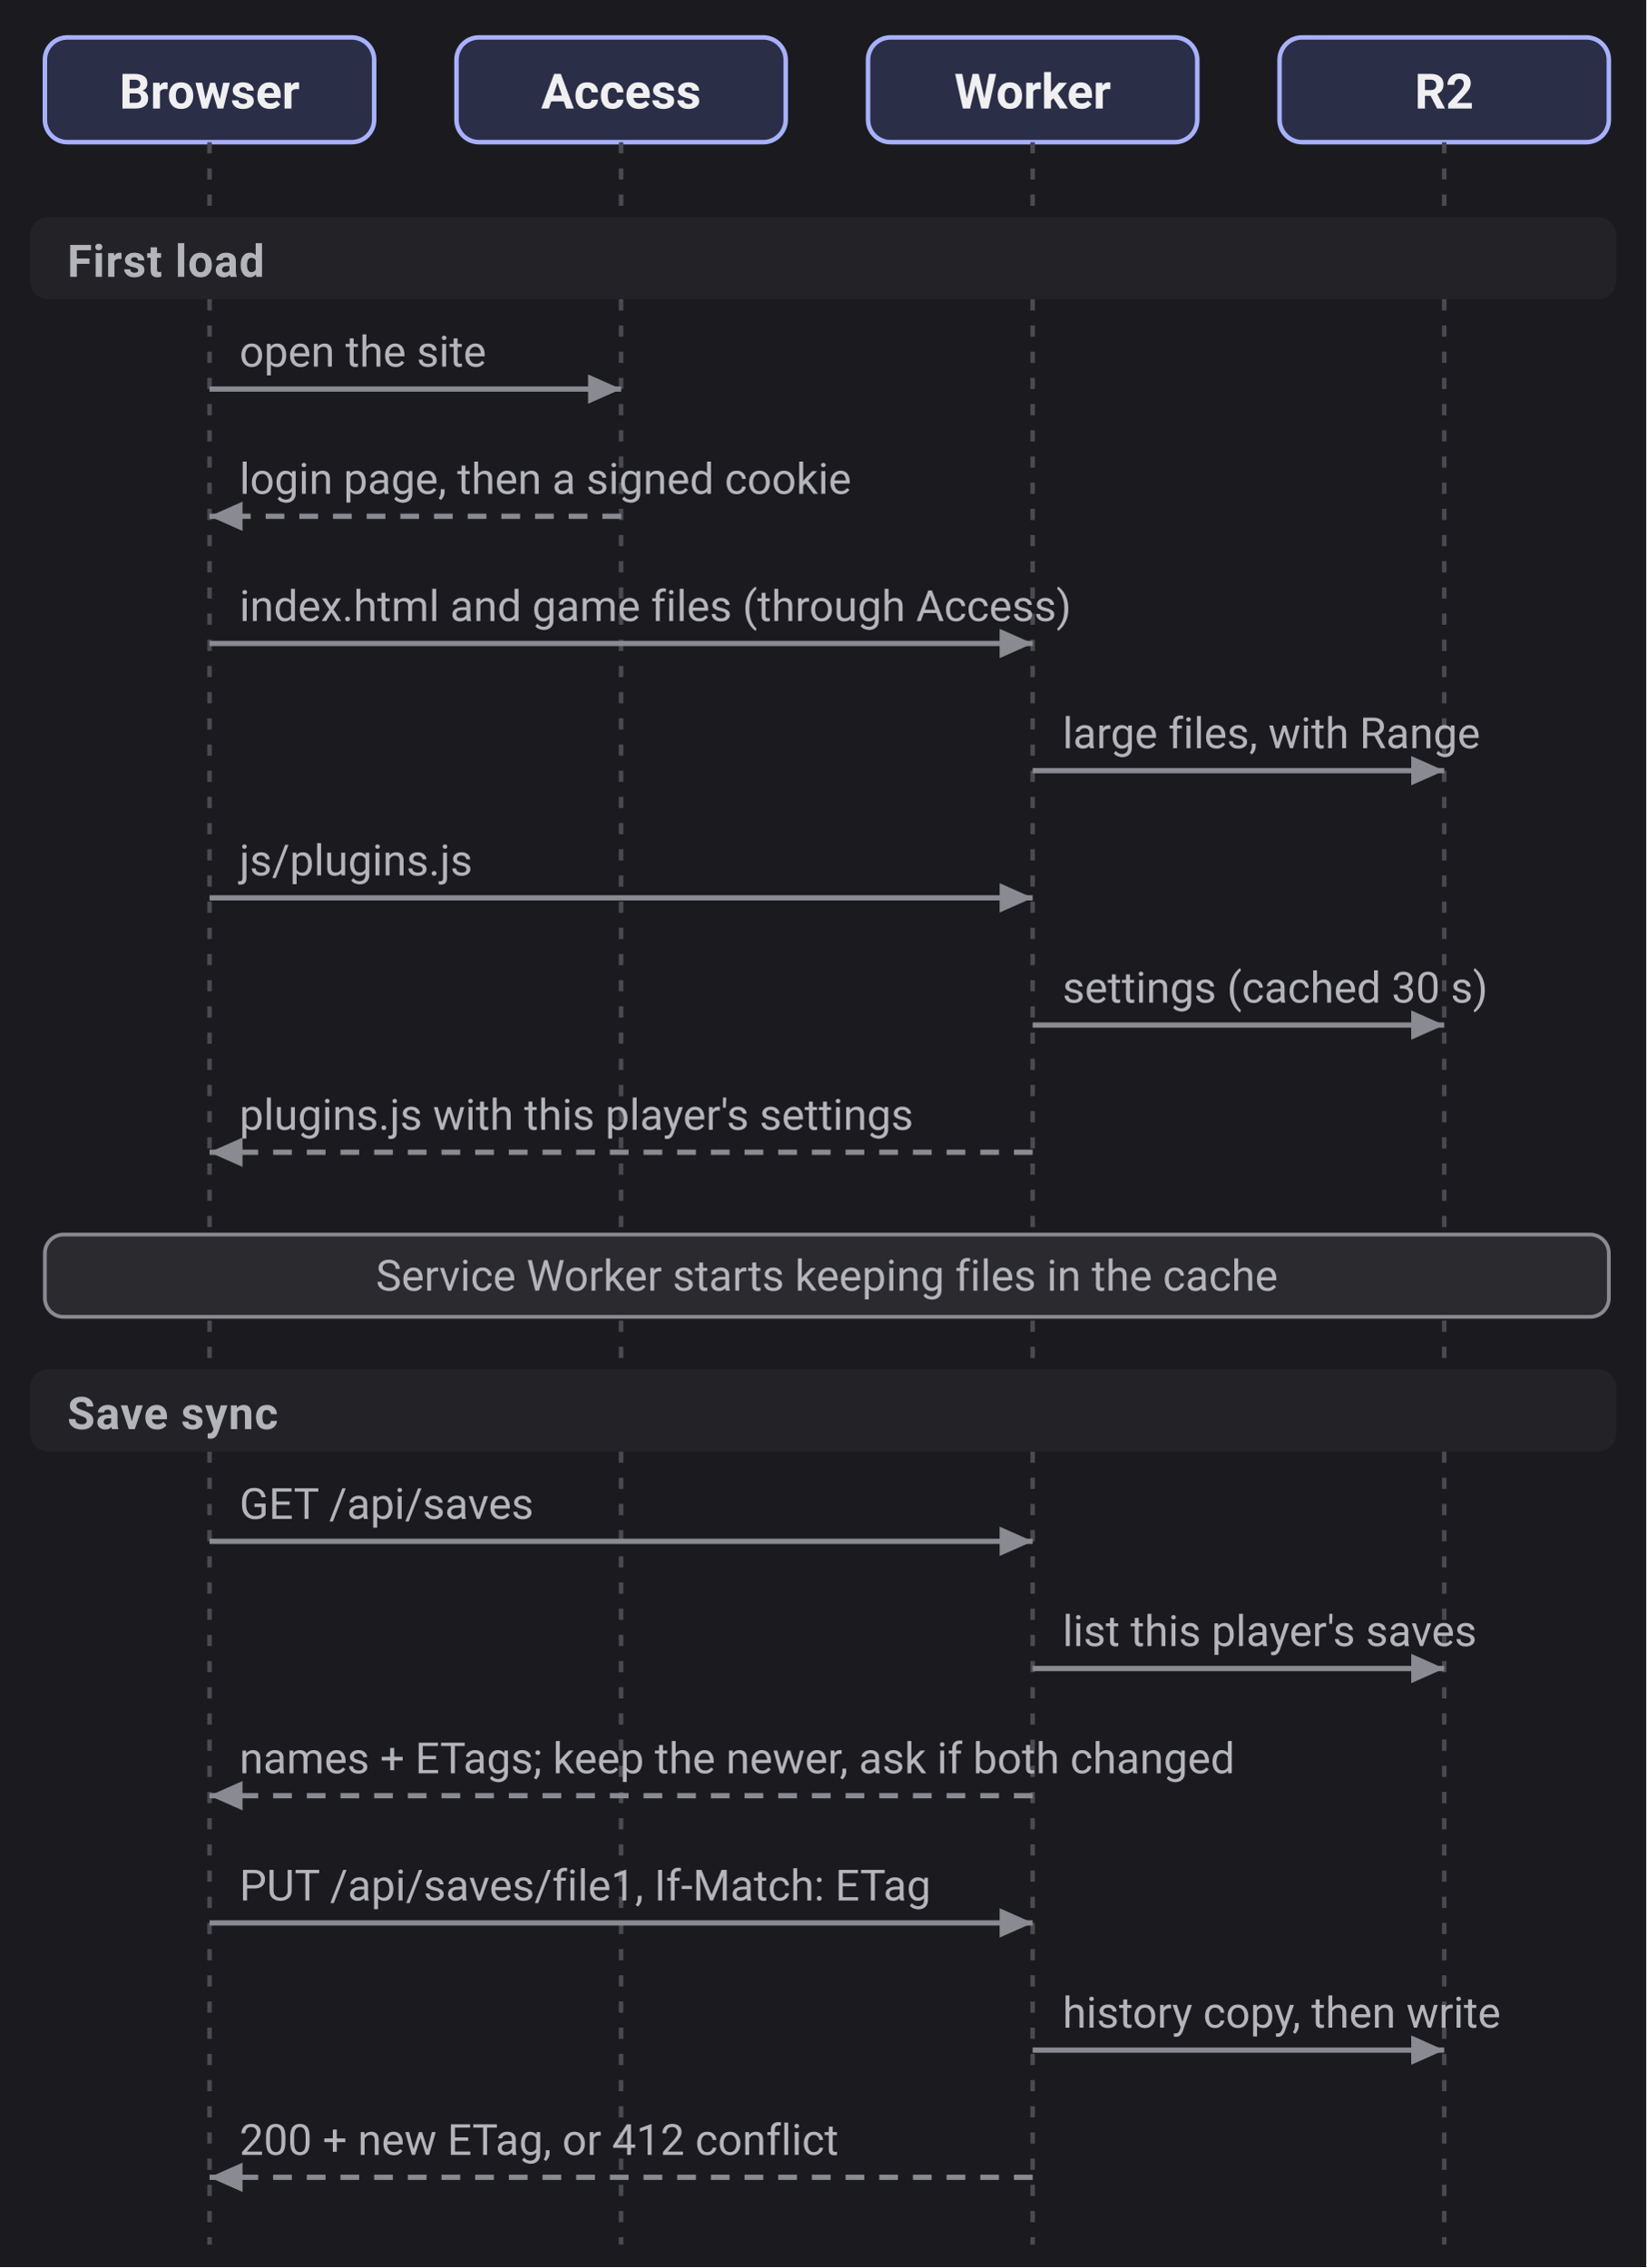
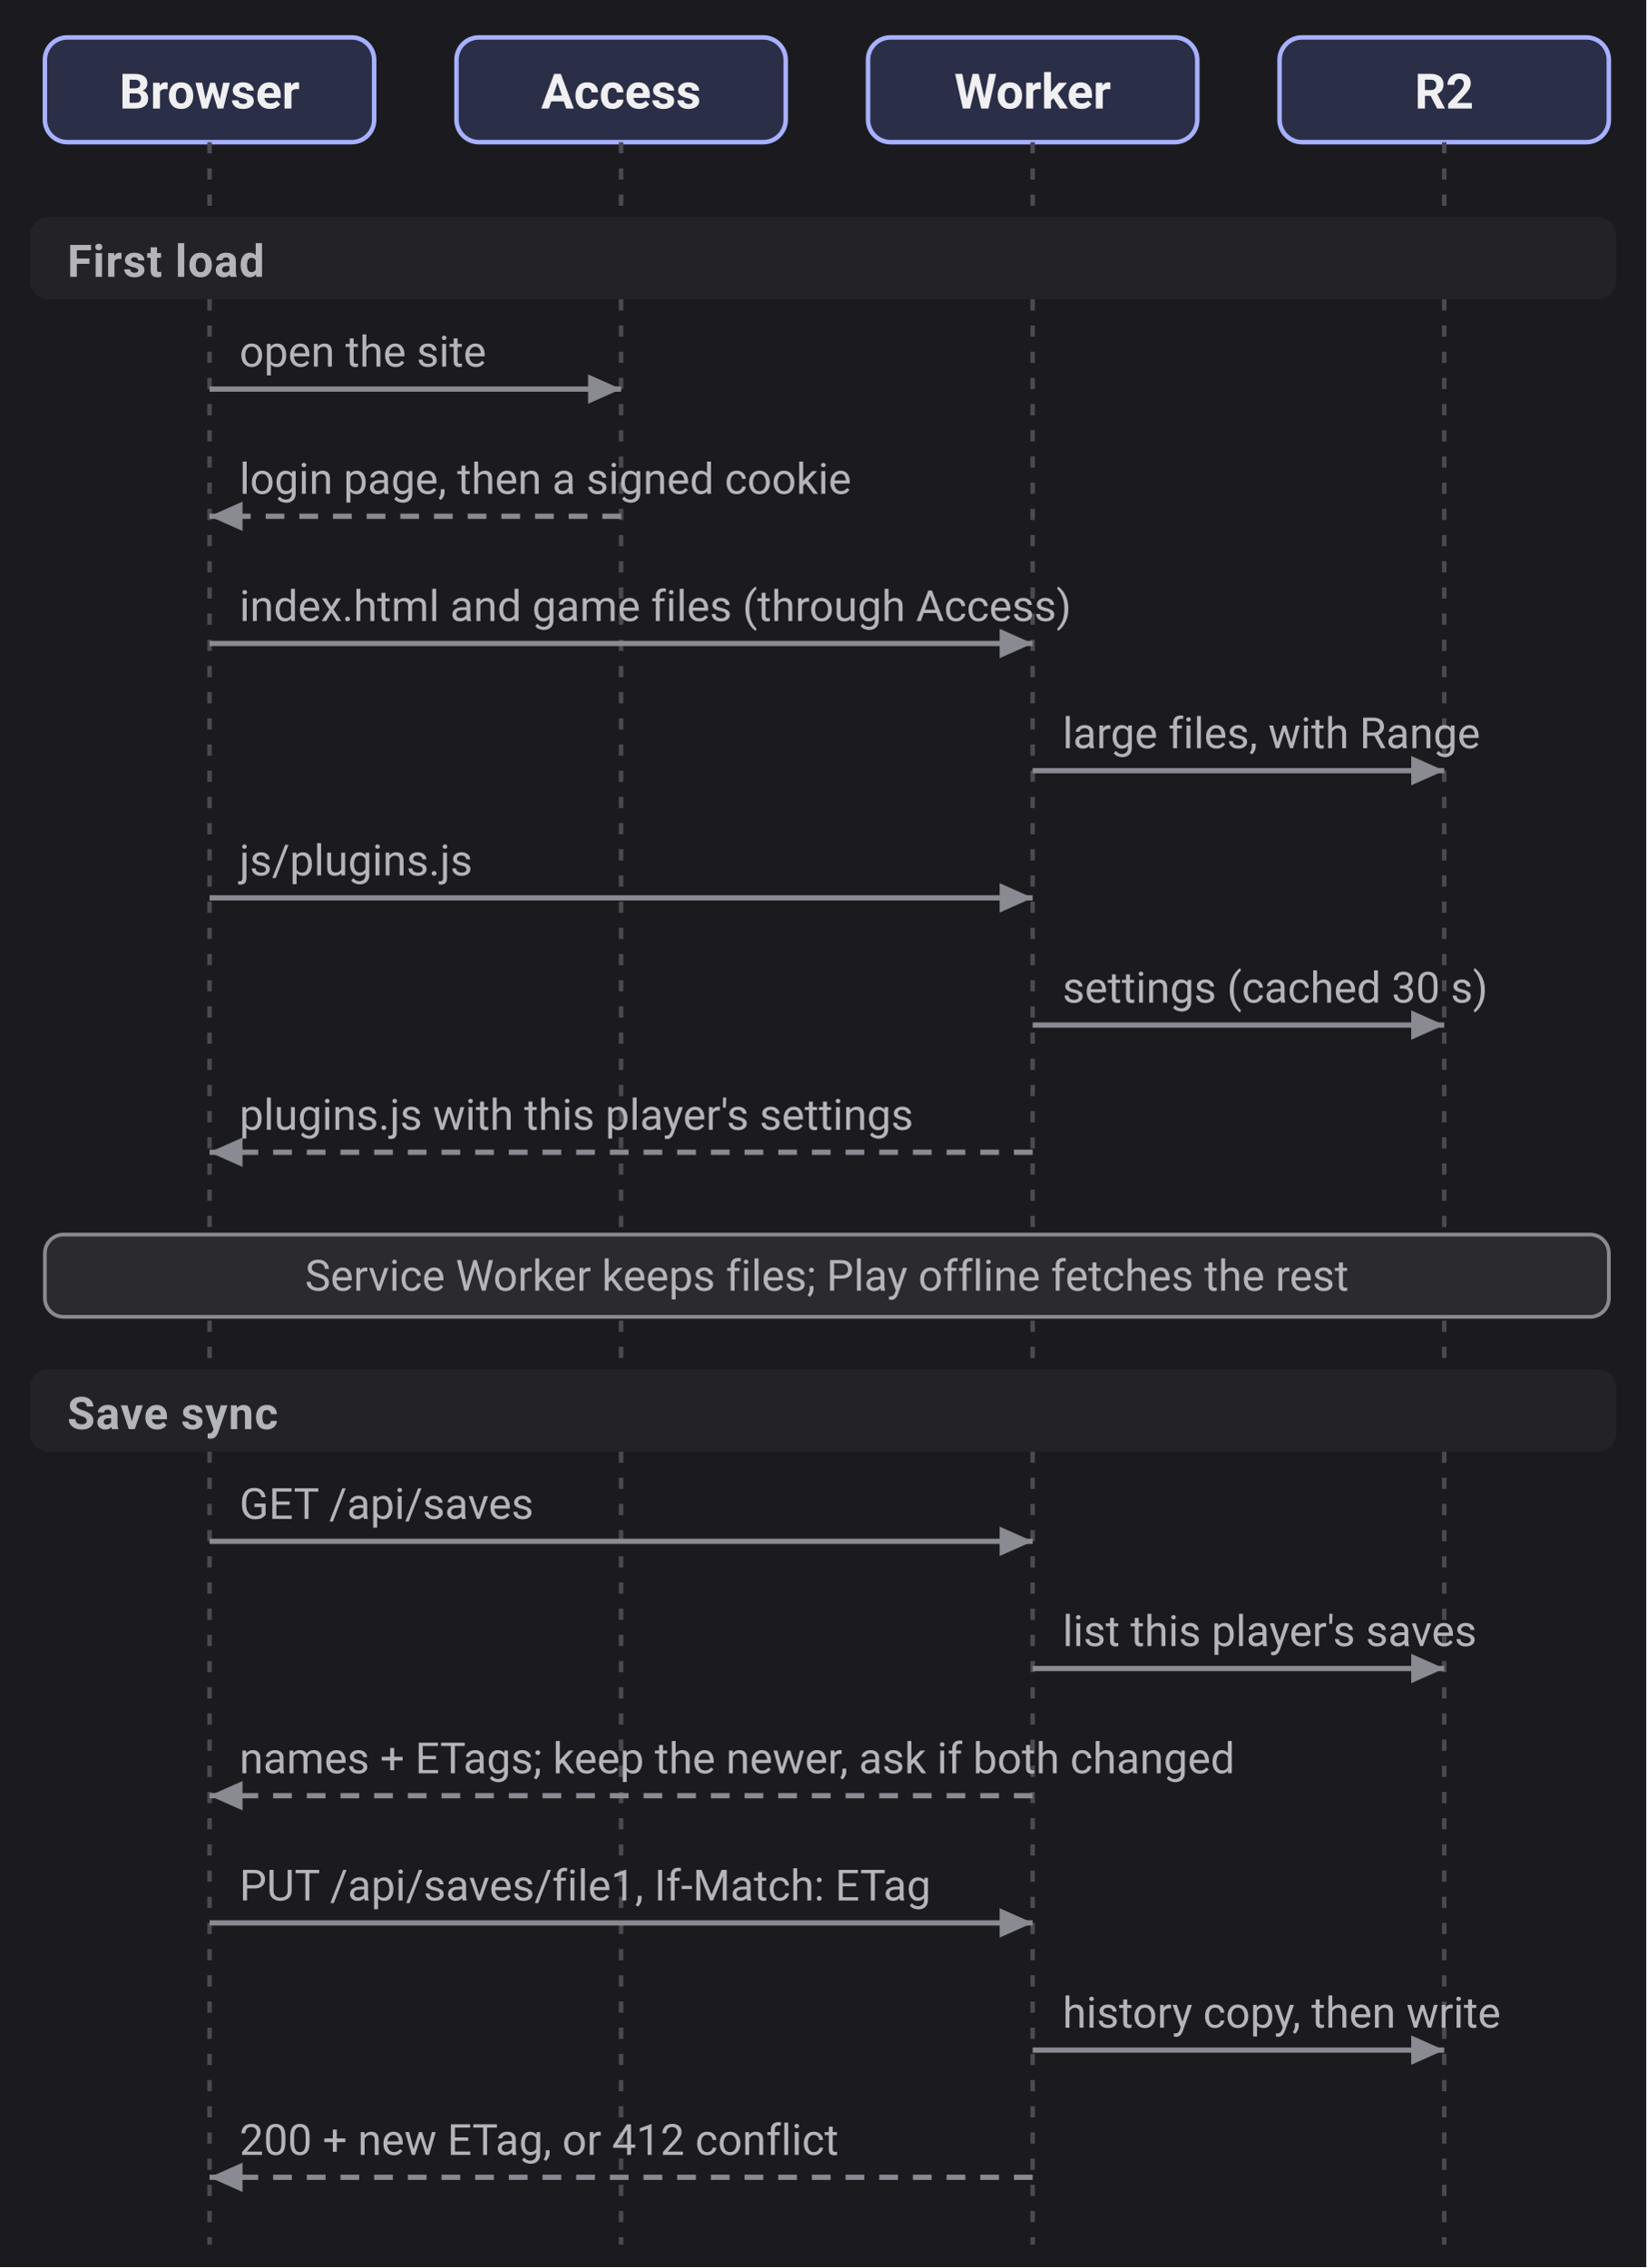
<svg xmlns="http://www.w3.org/2000/svg" viewBox="0 0 440 606" role="img" aria-labelledby="t d">
  <defs>
    <marker id="ah" viewBox="0 0 10 10" refX="9" refY="5" markerWidth="7" markerHeight="7" orient="auto-start-reverse">
      <path d="M0 1 L9 5 L0 9 z" fill="#8a8a92" />
    </marker>
  </defs>
  <style>
text{font-family:system-ui,-apple-system,"Segoe UI",Roboto,"Helvetica Neue",Arial,sans-serif;fill:#f0f0f2;font-size:13px}
.s{fill:#b4b4bb;font-size:11.5px}.b{font-weight:600}.z{font-size:12px;font-weight:600;fill:#b4b4bb;letter-spacing:.02em}
.m{text-anchor:middle}.e{text-anchor:end}
</style>
  <rect width="440" height="606" fill="#1b1b1f" />
  <rect x="12" y="10" width="88" height="28" rx="6" fill="#2b2e47" stroke="#a8b1ff" stroke-width="1.2" />
  <text class="b m" x="56" y="29">Browser</text>
  <line x1="56" y1="38" x2="56" y2="600" stroke="#4a4a50" stroke-width="1.2" stroke-dasharray="3 4" />
  <rect x="122" y="10" width="88" height="28" rx="6" fill="#2b2e47" stroke="#a8b1ff" stroke-width="1.2" />
  <text class="b m" x="166" y="29">Access</text>
  <line x1="166" y1="38" x2="166" y2="600" stroke="#4a4a50" stroke-width="1.2" stroke-dasharray="3 4" />
  <rect x="232" y="10" width="88" height="28" rx="6" fill="#2b2e47" stroke="#a8b1ff" stroke-width="1.2" />
  <text class="b m" x="276" y="29">Worker</text>
  <line x1="276" y1="38" x2="276" y2="600" stroke="#4a4a50" stroke-width="1.2" stroke-dasharray="3 4" />
  <rect x="342" y="10" width="88" height="28" rx="6" fill="#2b2e47" stroke="#a8b1ff" stroke-width="1.2" />
  <text class="b m" x="386" y="29">R2</text>
  <line x1="386" y1="38" x2="386" y2="600" stroke="#4a4a50" stroke-width="1.2" stroke-dasharray="3 4" />
  <rect x="8" y="58" width="424" height="22" rx="5" fill="#232327" />
  <text class="z" x="18" y="74">First load</text>
  <text class="s" x="64" y="98">open the site</text>
  <path d="M56 104 L166 104" fill="none" stroke="#8a8a92" stroke-width="1.4" marker-end="url(#ah)" />
  <text class="s" x="64" y="132">login page, then a signed cookie</text>
  <path d="M166 138 L56 138" fill="none" stroke="#8a8a92" stroke-width="1.4" stroke-dasharray="5 4" marker-end="url(#ah)" />
  <text class="s" x="64" y="166">index.html and game files (through Access)</text>
  <path d="M56 172 L276 172" fill="none" stroke="#8a8a92" stroke-width="1.4" marker-end="url(#ah)" />
  <text class="s" x="284" y="200">large files, with Range</text>
  <path d="M276 206 L386 206" fill="none" stroke="#8a8a92" stroke-width="1.4" marker-end="url(#ah)" />
  <text class="s" x="64" y="234">js/plugins.js</text>
  <path d="M56 240 L276 240" fill="none" stroke="#8a8a92" stroke-width="1.4" marker-end="url(#ah)" />
  <text class="s" x="284" y="268">settings (cached 30 s)</text>
  <path d="M276 274 L386 274" fill="none" stroke="#8a8a92" stroke-width="1.4" marker-end="url(#ah)" />
  <text class="s" x="64" y="302">plugins.js with this player's settings</text>
  <path d="M276 308 L56 308" fill="none" stroke="#8a8a92" stroke-width="1.4" stroke-dasharray="5 4" marker-end="url(#ah)" />
  <rect x="12" y="330" width="418" height="22" rx="5" fill="#2a2a2f" stroke="#8a8a92" stroke-width="1" />
-   <text class="s m" x="221" y="345">Service Worker starts keeping files in the cache</text>
+   <text class="s m" x="221" y="345">Service Worker keeps files; Play offline fetches the rest</text>
  <rect x="8" y="366" width="424" height="22" rx="5" fill="#232327" />
  <text class="z" x="18" y="382">Save sync</text>
  <text class="s" x="64" y="406">GET /api/saves</text>
  <path d="M56 412 L276 412" fill="none" stroke="#8a8a92" stroke-width="1.4" marker-end="url(#ah)" />
  <text class="s" x="284" y="440">list this player's saves</text>
  <path d="M276 446 L386 446" fill="none" stroke="#8a8a92" stroke-width="1.4" marker-end="url(#ah)" />
  <text class="s" x="64" y="474">names + ETags; keep the newer, ask if both changed</text>
  <path d="M276 480 L56 480" fill="none" stroke="#8a8a92" stroke-width="1.4" stroke-dasharray="5 4" marker-end="url(#ah)" />
  <text class="s" x="64" y="508">PUT /api/saves/file1, If-Match: ETag</text>
  <path d="M56 514 L276 514" fill="none" stroke="#8a8a92" stroke-width="1.4" marker-end="url(#ah)" />
  <text class="s" x="284" y="542">history copy, then write</text>
  <path d="M276 548 L386 548" fill="none" stroke="#8a8a92" stroke-width="1.4" marker-end="url(#ah)" />
  <text class="s" x="64" y="576">200 + new ETag, or 412 conflict</text>
  <path d="M276 582 L56 582" fill="none" stroke="#8a8a92" stroke-width="1.4" stroke-dasharray="5 4" marker-end="url(#ah)" />
</svg>
